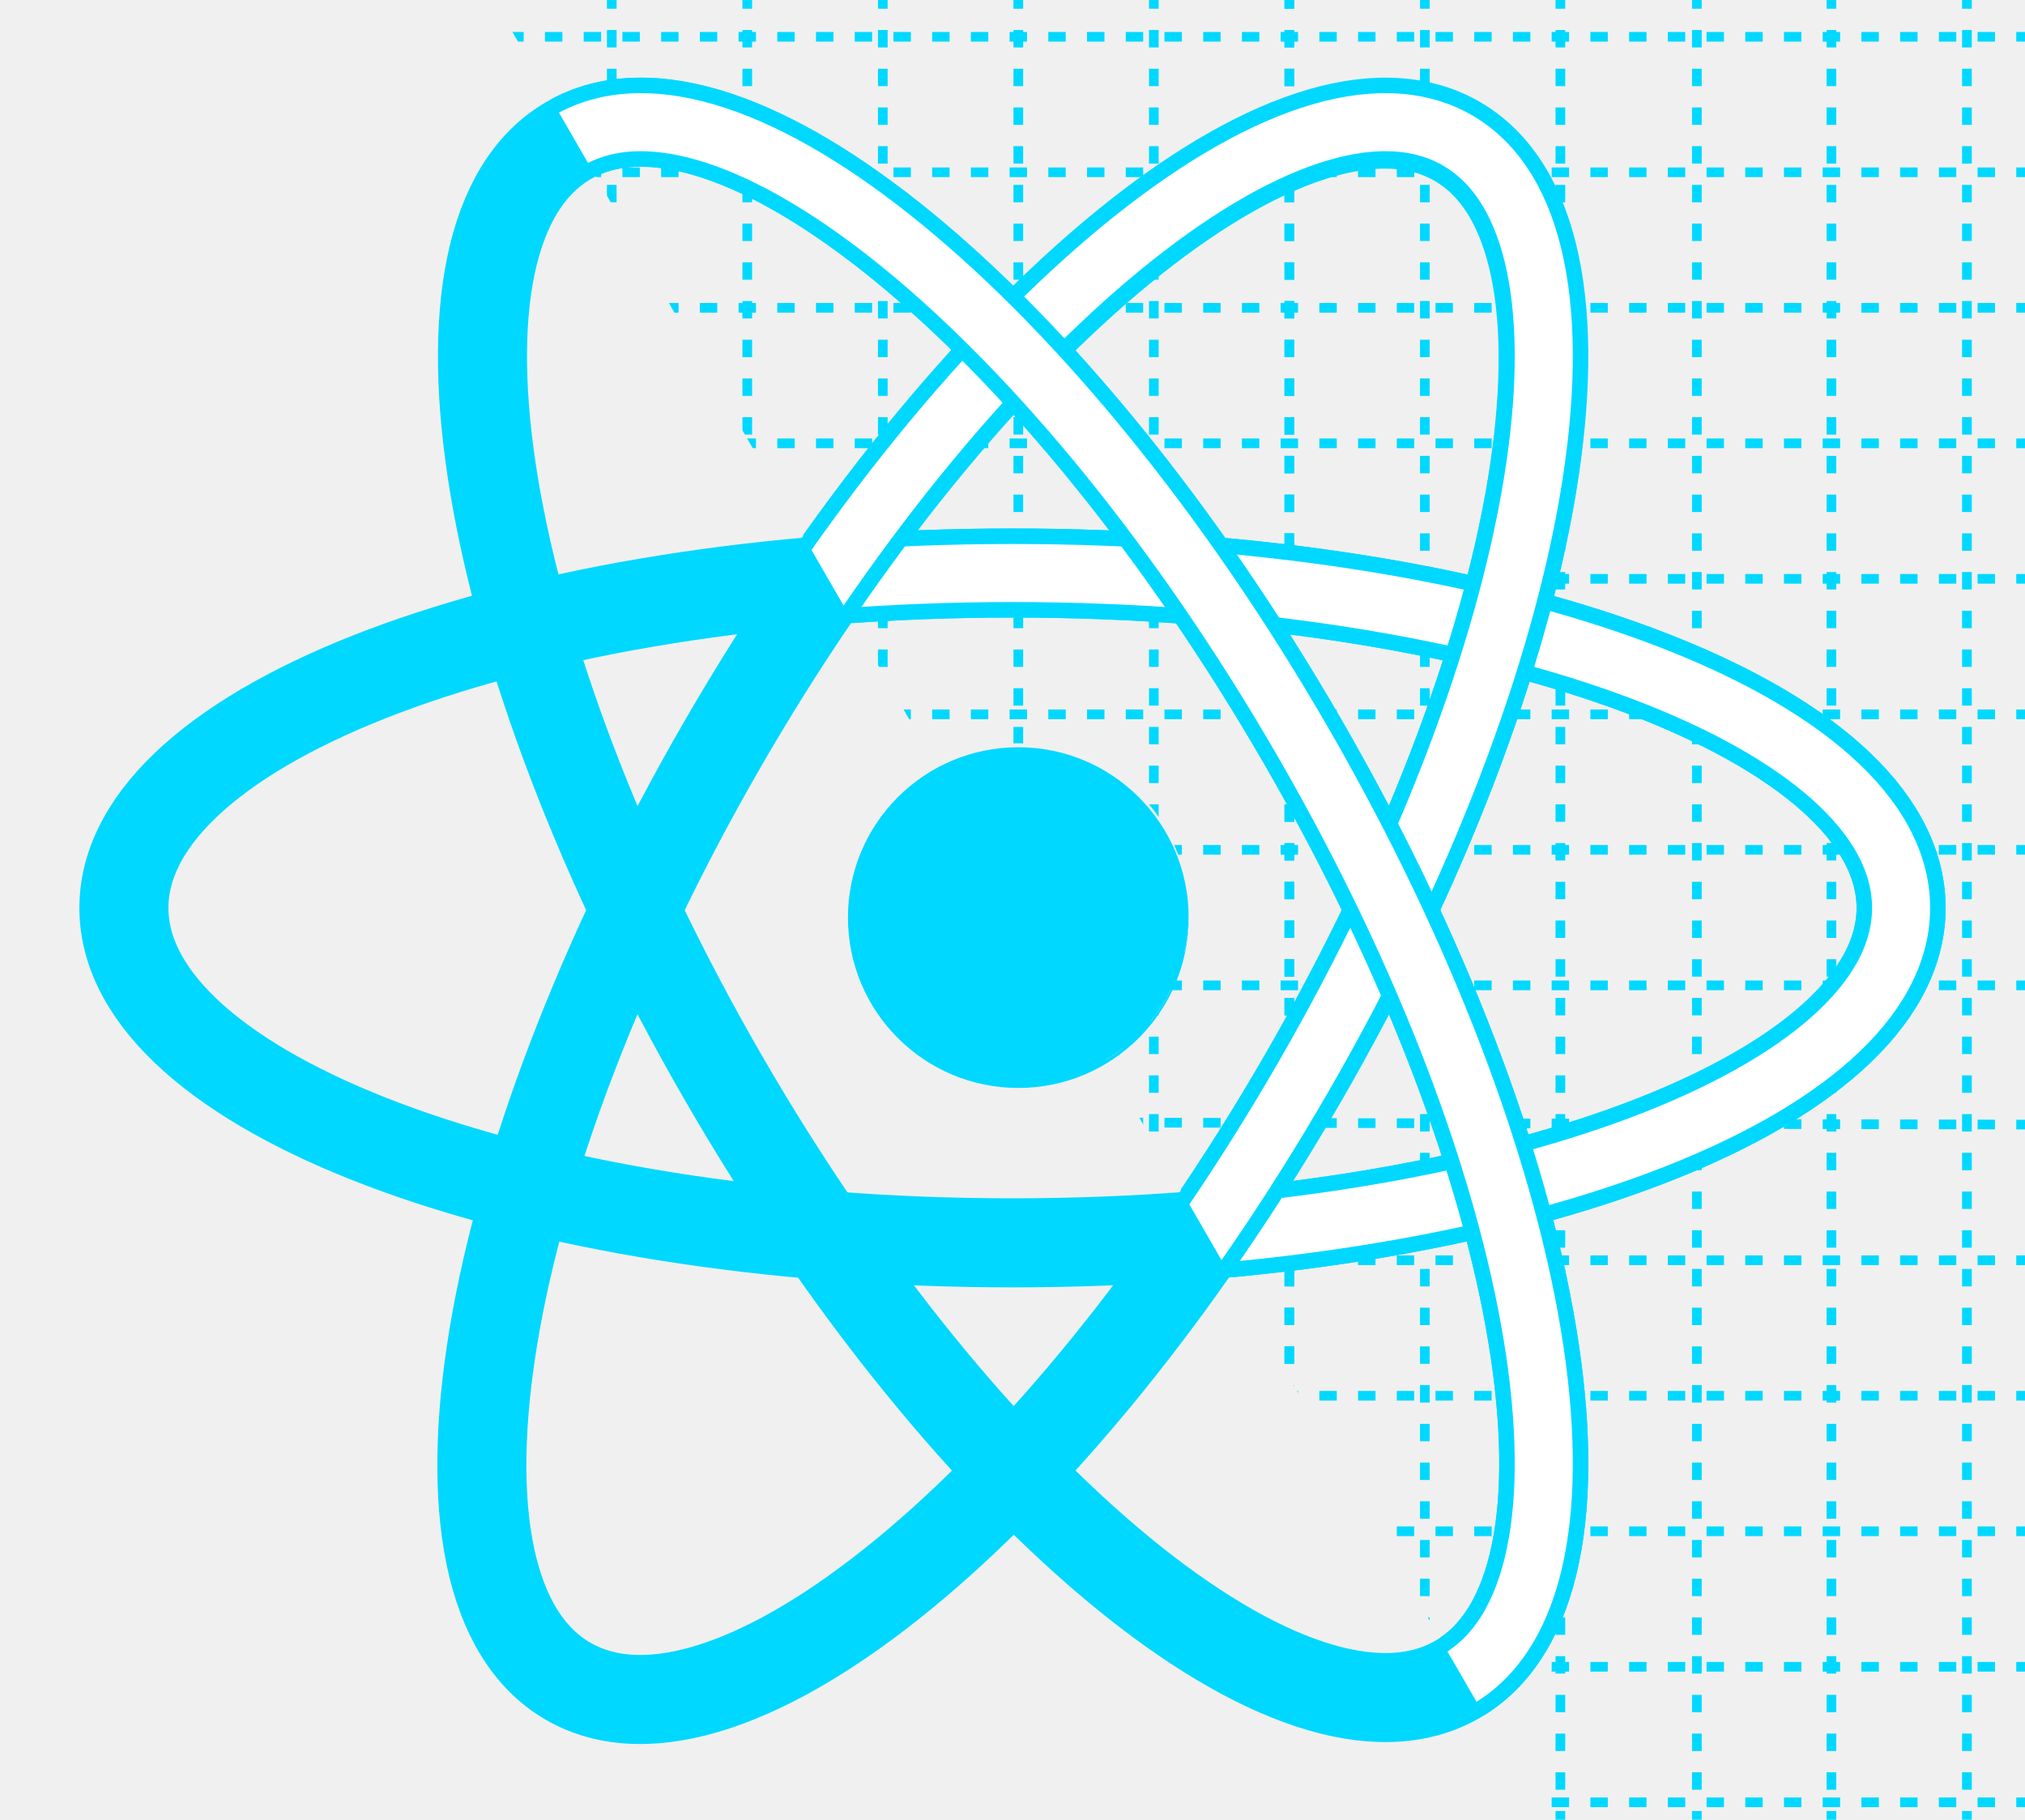
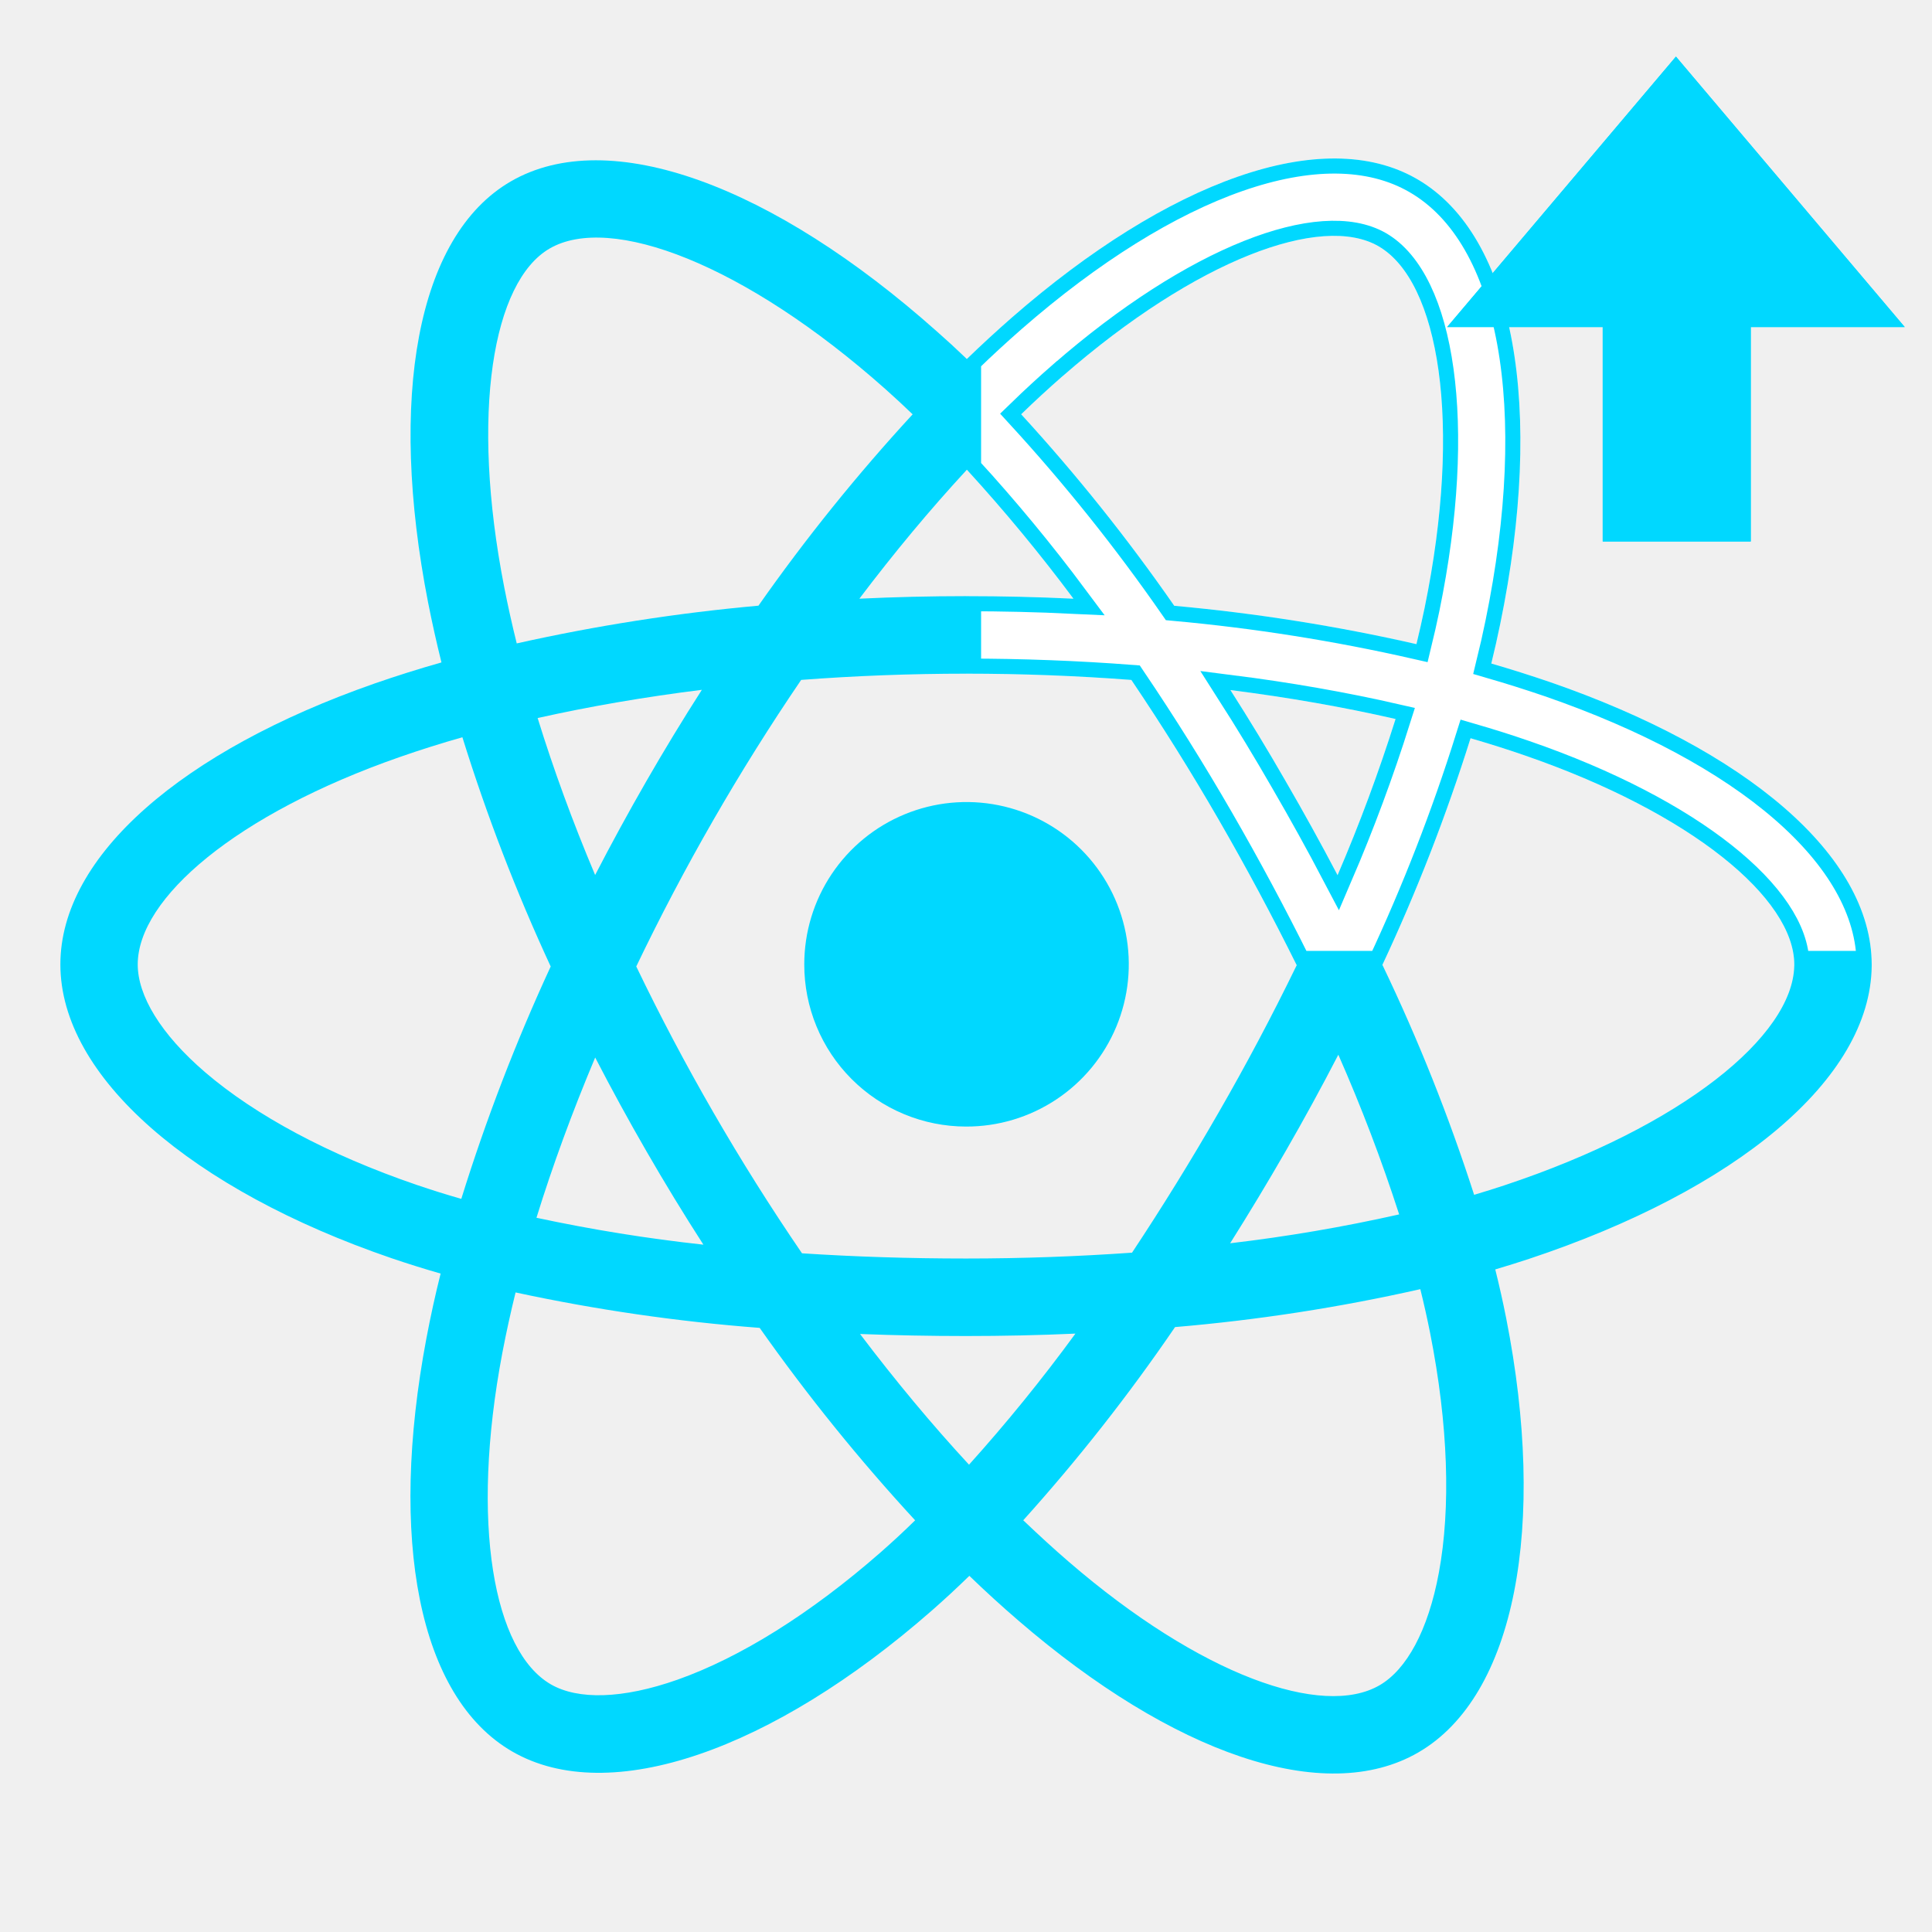
- <svg xmlns="http://www.w3.org/2000/svg" xmlns:xlink="http://www.w3.org/1999/xlink" width="523px" height="470px" viewBox="0 0 523 470" version="1.1">
+ <svg xmlns="http://www.w3.org/2000/svg" xmlns:xlink="http://www.w3.org/1999/xlink" width="1024" height="1024" viewBox="0 0 1024 1024" fill="none">
+   <path d="M270.68 96.18C322.84 65.9 409.74 98.4 496.44 175.56C501.753 180.225 506.939 184.991 512 189.857V249.459C492.935 270.106 473.991 292.837 455.48 317.32C474.327 316.424 493.167 315.974 512 315.971V357.06C482.44 357.062 453.18 358.202 424.64 360.36C408.186 384.533 392.673 409.287 378.1 434.62C363.513 459.967 349.9 485.82 337.26 512.18H337.2C349.8 538.394 363.454 564.233 378.16 589.7C392.867 615.167 408.507 640.027 425.08 664.28C453.06 666.1 482 667.04 512 667.04C542 667.04 571.5 665.94 600 663.94C616.12 639.62 631.453 614.793 646 589.46C660.589 564.128 674.28 538.308 687.075 512H732.986C751.812 551.291 767.961 591.81 781.32 633.28C786.8 631.64 792.201 629.961 797.44 628.221C891.764 596.892 950.14 549.087 950.99 512H992.033C991.435 572.115 919.919 630.853 810.38 667.24C804.553 669.16 798.6 671.02 792.521 672.82C794.694 681.567 796.614 690.14 798.28 698.54C820.02 808.52 803.28 898.921 751.78 928.801C701.96 957.721 621.38 929.3 539.78 858.94C530.874 851.274 522.207 843.367 513.78 835.221C507.114 841.714 500.447 847.881 493.78 853.721C409.5 927.52 323.04 958.12 271.5 928.341C221.6 899.501 206 815.36 226 709.36C228.187 697.787 230.7 686.34 233.54 675.02C224.793 672.514 216.127 669.801 207.54 666.881C101.68 630.621 32 570.82 32 511.18C32 453.46 96.92 397.801 198.44 362.301C210.176 358.224 222.028 354.489 233.98 351.1C231.354 340.527 228.987 329.907 226.88 319.24C205.82 211.38 220.68 125.201 270.68 96.18ZM752.8 683.28C709.98 692.958 666.543 699.674 622.8 703.381C598.306 739.279 571.425 773.49 542.34 805.78C550.48 813.52 558.48 820.9 566.48 827.78C636.24 887.96 700.94 910.781 731.2 893.221C745.42 884.981 756.92 864.38 762.64 833.5C769 799.12 767.62 755.16 758 706.56C756.493 698.96 754.76 691.2 752.8 683.28ZM273.26 685.02C270.633 695.687 268.3 706.354 266.26 717.02C249.08 807.66 261.68 875.24 291.96 892.74C306.18 900.96 329.72 900.66 359.28 890.2C392.18 878.54 429.5 855.4 466.76 822.761C472.98 817.301 479.08 811.661 485.04 805.801C455.377 773.635 427.851 739.562 402.64 703.801C359.137 700.483 315.91 694.208 273.26 685.02ZM570 706.841C550.92 707.701 531.56 708.12 512 708.12C492.947 708.12 474.227 707.76 455.84 707.04C474.76 732.04 494.16 755.3 513.6 776.32C533.568 754.133 552.392 730.943 570 706.841ZM315.46 560.5C303.26 589.5 292.82 618 284.34 645.44C313.569 651.71 343.102 656.469 372.82 659.7C362.367 643.473 352.32 627 342.68 610.28C333.213 593.894 324.14 577.3 315.46 560.5ZM709.34 559.02C700.447 576.233 691.167 593.227 681.5 610C671.993 626.52 662.16 642.84 652 658.96C682.106 655.426 712.007 650.319 741.58 643.66C732.292 614.912 721.531 586.662 709.34 559.02ZM245.08 390.761C233.973 393.907 222.96 397.38 212.04 401.18C125.12 431.48 73 476.16 73 511.18C73 527.66 85.04 548.001 108.8 568.381C135.34 591.121 174 612 220.8 628C228.6 630.666 236.5 633.14 244.5 635.42C257.578 593.373 273.405 552.231 291.88 512.261C273.623 472.835 257.989 432.246 245.08 390.761ZM372 365.62C341.56 369.42 312.36 374.44 284.96 380.58C293.294 407.52 303.444 435.419 315.433 463.777C324.103 447.012 333.145 430.446 342.56 414.08C351.986 397.693 361.8 381.54 372 365.62ZM469.32 206.261C394.46 139.721 323.44 113.081 291.32 131.721C261.16 149.221 249.18 218.921 267.28 311.381C269.24 321.327 271.44 331.207 273.88 341.02C316.108 331.584 358.905 324.903 402 321.02C426.967 285.444 454.267 251.563 483.72 219.6C478.92 214.981 474.1 210.52 469.32 206.261Z" fill="#00D8FF" />
+   <use xlink:href="#stroke0_1281_410" fill="white" />
+   <mask id="stroke1_1281_410" fill="white">
+     <use xlink:href="#stroke0_1281_410" />
+   </mask>
+   <path d="M536.34 168.28C619.06 96.12 701.06 65.94 751.06 94.9C803.28 125.08 818.58 216.76 795.18 330.56C793.726 337.64 792.14 344.68 790.42 351.68C800.793 354.694 811.094 357.947 821.32 361.44C925 397.22 992 453.24 992.04 511.24C992.04 511.493 992.036 511.746 992.033 512H950.99C950.997 511.726 951 511.453 951 511.18C951 476.32 896.8 430.96 807.96 400.32C798.78 397.14 789.24 394.14 779.42 391.28C766.546 432.318 750.938 472.448 732.7 511.4C732.796 511.6 732.891 511.8 732.986 512H687.075C687.143 511.86 687.212 511.72 687.28 511.58C674.254 485.326 660.46 459.593 645.9 434.38C631.34 409.166 615.92 384.499 599.64 360.38C571.1 358.2 541.639 357.06 512.06 357.06C512.04 357.06 512.02 357.06 512 357.06V315.97C530.993 315.967 549.98 316.416 568.96 317.32C551.288 293.598 532.431 270.782 512.46 248.96C512.306 249.126 512.153 249.292 512 249.459V189.857C512.147 189.998 512.294 190.139 512.44 190.28C520.24 182.733 528.207 175.4 536.34 168.28ZM652.14 365.74C662.26 381.58 671.987 397.62 681.32 413.86C690.88 430.327 700.087 446.993 708.94 463.86C720.566 436.799 730.825 409.17 739.68 381.08C712.14 374.78 682.76 369.62 652.14 365.74ZM730.62 130.5C700.42 113.06 634.18 137.46 563.32 199.28H563.28C555.76 205.853 548.413 212.62 541.24 219.58C570.542 251.547 597.651 285.457 622.38 321.08C665.571 324.993 708.453 331.781 750.74 341.4C752.287 335.04 753.726 328.66 755.06 322.26C775.26 224 762.76 149.08 730.62 130.5Z" stroke-width="16" stroke="#00D8FF" mask="url(#stroke1_1281_410)" />
+   <path d="M512 597.1C529.021 597.155 545.676 592.159 559.855 582.743C574.035 573.327 585.101 559.915 591.653 544.205C598.205 528.496 599.948 511.195 596.662 494.495C593.375 477.794 585.206 462.444 573.19 450.389C561.174 438.333 545.851 430.115 529.161 426.774C512.471 423.432 495.165 425.119 479.434 431.62C463.703 438.121 450.256 449.143 440.793 463.292C431.331 477.441 426.28 494.079 426.28 511.1C426.256 522.377 428.455 533.548 432.751 543.974C437.047 554.401 443.356 563.878 451.317 571.865C459.278 579.852 468.735 586.191 479.147 590.521C489.56 594.851 500.723 597.087 512 597.1Z" fill="#00D8FF" />
+   <path d="M1009.56 173.354H927.932V287H849.474V173.354H767L888.281 30L1009.56 173.354Z" fill="#00D8FF" />
+   <mask id="stroke2_1281_410" fill="white">
+     <path d="M1009.56 173.354H927.932V287H849.474V173.354H767L888.281 30L1009.56 173.354Z" />
+   </mask>
+   <path d="M1009.56 173.354H927.932V287H849.474V173.354H767L888.281 30L1009.56 173.354Z" stroke-width="16" stroke="#00D8FF" mask="url(#stroke2_1281_410)" />
  <defs>
-     <path d="M95.572,7 L491,7 L491,477 L366.927,477 L253.621,280.748 C266.429,273.056 275,259.029 275,243 C275,218.699 255.301,199 231,199 C223.24,199 215.949,201.009 209.619,204.535 L95.572,7 Z" id="path-1" />
-     <circle id="path-3" cx="231" cy="243" r="44" />
-     <mask id="mask-4" maskContentUnits="userSpaceOnUse" maskUnits="objectBoundingBox" x="0" y="0" width="88" height="88" fill="white">
-       <use xlink:href="#path-3" />
-     </mask>
+     <path id="stroke0_1281_410" d="M536.34 168.28C619.06 96.12 701.06 65.94 751.06 94.9C803.28 125.08 818.58 216.76 795.18 330.56C793.726 337.64 792.14 344.68 790.42 351.68C800.793 354.694 811.094 357.947 821.32 361.44C925 397.22 992 453.24 992.04 511.24C992.04 511.493 992.036 511.746 992.033 512H950.99C950.997 511.726 951 511.453 951 511.18C951 476.32 896.8 430.96 807.96 400.32C798.78 397.14 789.24 394.14 779.42 391.28C766.546 432.318 750.938 472.448 732.7 511.4C732.796 511.6 732.891 511.8 732.986 512H687.075C687.143 511.86 687.212 511.72 687.28 511.58C674.254 485.326 660.46 459.593 645.9 434.38C631.34 409.166 615.92 384.499 599.64 360.38C571.1 358.2 541.639 357.06 512.06 357.06C512.04 357.06 512.02 357.06 512 357.06V315.97C530.993 315.967 549.98 316.416 568.96 317.32C551.288 293.598 532.431 270.782 512.46 248.96C512.306 249.126 512.153 249.292 512 249.459V189.857C512.147 189.998 512.294 190.139 512.44 190.28C520.24 182.733 528.207 175.4 536.34 168.28ZM652.14 365.74C662.26 381.58 671.987 397.62 681.32 413.86C690.88 430.327 700.087 446.993 708.94 463.86C720.566 436.799 730.825 409.17 739.68 381.08C712.14 374.78 682.76 369.62 652.14 365.74ZM730.62 130.5C700.42 113.06 634.18 137.46 563.32 199.28H563.28C555.76 205.853 548.413 212.62 541.24 219.58C570.542 251.547 597.651 285.457 622.38 321.08C665.571 324.993 708.453 331.781 750.74 341.4C752.287 335.04 753.726 328.66 755.06 322.26C775.26 224 762.76 149.08 730.62 130.5Z" />
  </defs>
-   <g id="Page-1" stroke="none" stroke-width="1" fill="none" fill-rule="evenodd">
-     <g id="Blueprint-w/-Background" transform="translate(0, -7)">
-       <g id="Group-5" transform="translate(32, 0)">
-         <g id="Group-4" fill-rule="nonzero">
-           <ellipse id="Oval" stroke="#00D8FF" stroke-width="23" transform="translate(229.5, 241.5) rotate(90) translate(-229.5, -241.5) " cx="229.5" cy="241.5" rx="86.5" ry="229.5" />
-           <ellipse id="Oval" stroke="#00D8FF" stroke-width="23" transform="translate(229.5, 242.5) rotate(30) translate(-229.5, -242.5) " cx="229.5" cy="242.5" rx="86.5" ry="229.5" />
-           <ellipse id="Oval" stroke="#00D8FF" stroke-width="23" transform="translate(229.6612, 242.0028) rotate(-30) translate(-229.6612, -242.0028) " cx="229.661" cy="242.003" rx="86.5" ry="229.5" />
-           <circle id="Oval-2" fill="#00D8FF" cx="231" cy="244" r="44" />
-         </g>
-         <mask id="mask-2" fill="white">
-           <use xlink:href="#path-1" />
-         </mask>
-         <g id="Combined-Shape" fill-rule="nonzero" />
-         <g id="Lines" mask="url(#mask-2)" stroke-dasharray="2,8" stroke-linecap="square">
-           <g transform="translate(60, -4)">
-             <g id="H-Lines" transform="translate(65, 0)">
-               <path d="M351,0 L351,488" id="Line" stroke="#00D8FF" stroke-width="2.5" />
-               <path d="M316,0 L316,488" id="Line-Copy-8" stroke="#00D8FF" stroke-width="2.5" />
-               <path d="M281.25,0 L281.25,488" id="Line-Copy-7" stroke="#00D8FF" stroke-width="2.5" />
-               <path d="M246,0 L246,488" id="Line" stroke="#00D8FF" stroke-width="2.5" />
-               <path d="M211,0 L211,488" id="Line-Copy-6" stroke="#00D8FF" stroke-width="2.5" />
-               <path d="M176,0 L176,488" id="Line-Copy-5" stroke="#00D8FF" stroke-width="2.5" />
-               <path d="M176,0 L176,488" id="Line-Copy-4" stroke="#00D8FF" stroke-width="2.5" />
-               <path d="M141,0 L141,488" id="Line-Copy-3" stroke="#00D8FF" stroke-width="2.5" />
-               <path d="M106,0 L106,488" id="Line-Copy-2" stroke="#00D8FF" stroke-width="2.5" />
-               <path d="M71,0 L71,488" id="Line" stroke="#00D8FF" stroke-width="2.5" />
-               <path d="M36,0 L36,488" id="Line" stroke="#00D8FF" stroke-width="2.5" />
-               <path d="M1,0 L1,488" id="Line-Copy" stroke="#00D8FF" stroke-width="2.5" />
-             </g>
-             <g id="V-Lines" transform="translate(224.5, 248.5) rotate(90) translate(-224.5, -248.5) translate(-4, 24)">
-               <path d="M421.5,449 L421.5,0.5" id="Line-2-Copy-5" stroke="#00D8FF" stroke-width="2.5" />
-               <path d="M456.5,449 L456.5,0.5" id="Line-2-Copy-12" stroke="#00D8FF" stroke-width="2.5" />
-               <path d="M386.5,449 L386.5,0.5" id="Line-2-Copy-11" stroke="#00D8FF" stroke-width="2.5" />
-               <path d="M351.5,449 L351.5,0.5" id="Line-2-Copy-10" stroke="#00D8FF" stroke-width="2.5" />
-               <path d="M316.5,449 L316.5,0.5" id="Line-2-Copy-9" stroke="#00D8FF" stroke-width="2.5" />
-               <path d="M280.5,449 L281.5,0.5" id="Line-2-Copy-8" stroke="#00D8FF" stroke-width="2.5" />
-               <path d="M245.5,449 L245.5,0.5" id="Line-2-Copy-7" stroke="#00D8FF" stroke-width="2.5" />
-               <path d="M210.5,449 L210.5,0.5" id="Line-2-Copy-6" stroke="#00D8FF" stroke-width="2.5" />
-               <path d="M175.5,449 L175.5,0.5" id="Line-2-Copy-4" stroke="#00D8FF" stroke-width="2.5" />
-               <path d="M140.5,449 L140.5,0.5" id="Line-2-Copy-3" stroke="#00D8FF" stroke-width="2.5" />
-               <path d="M105.5,449 L105.5,0.5" id="Line-2-Copy-2" stroke="#00D8FF" stroke-width="2.5" />
-               <path d="M70.5,449 L70.5,0.5" id="Line-2-Copy" stroke="#00D8FF" stroke-width="2.5" />
-               <path d="M35.5,449 L35.5,0.5" id="Line-2" stroke="#00D8FF" stroke-width="2.5" />
-               <path d="M0.5,449 L0.5,0.5" id="Line-2" stroke="#00D8FF" stroke-width="2.5" />
-             </g>
-           </g>
-         </g>
-         <g id="Group-3" mask="url(#mask-2)" fill-rule="nonzero">
-           <ellipse id="Oval" stroke="#00D8FF" stroke-width="23" transform="translate(229.5, 241.5) rotate(90) translate(-229.5, -241.5) " cx="229.5" cy="241.5" rx="86.5" ry="229.5" />
-           <ellipse id="Oval" stroke="#FFFFFF" stroke-width="15" transform="translate(229.5, 241.5) rotate(90) translate(-229.5, -241.5) " cx="229.5" cy="241.5" rx="86.5" ry="229.5" />
-           <ellipse id="Oval" stroke="#00D8FF" stroke-width="23" transform="translate(229.6612, 242.0028) rotate(30) translate(-229.6612, -242.0028) " cx="229.661" cy="242.003" rx="86.5" ry="229.5" />
-           <ellipse id="Oval" stroke="#FFFFFF" stroke-width="15" transform="translate(229.6612, 242.0028) rotate(30) translate(-229.6612, -242.0028) " cx="229.661" cy="242.003" rx="86.5" ry="229.5" />
-           <ellipse id="Oval" stroke="#00D8FF" stroke-width="23" transform="translate(229.6612, 242.0028) rotate(-30) translate(-229.6612, -242.0028) " cx="229.661" cy="242.003" rx="86.5" ry="229.5" />
-           <ellipse id="Oval" stroke="#FFFFFF" stroke-width="15" transform="translate(229.6612, 242.0028) rotate(-30) translate(-229.6612, -242.0028) " cx="229.661" cy="242.003" rx="86.5" ry="229.5" />
-           <use id="Oval-2" stroke="#FFFFFF" mask="url(#mask-4)" stroke-width="20" stroke-dasharray="10" xlink:href="#path-3" />
-           <circle id="Oval-2" fill="#FFFFFF" cx="231" cy="243" r="39" />
-         </g>
-       </g>
-     </g>
-   </g>
</svg>
